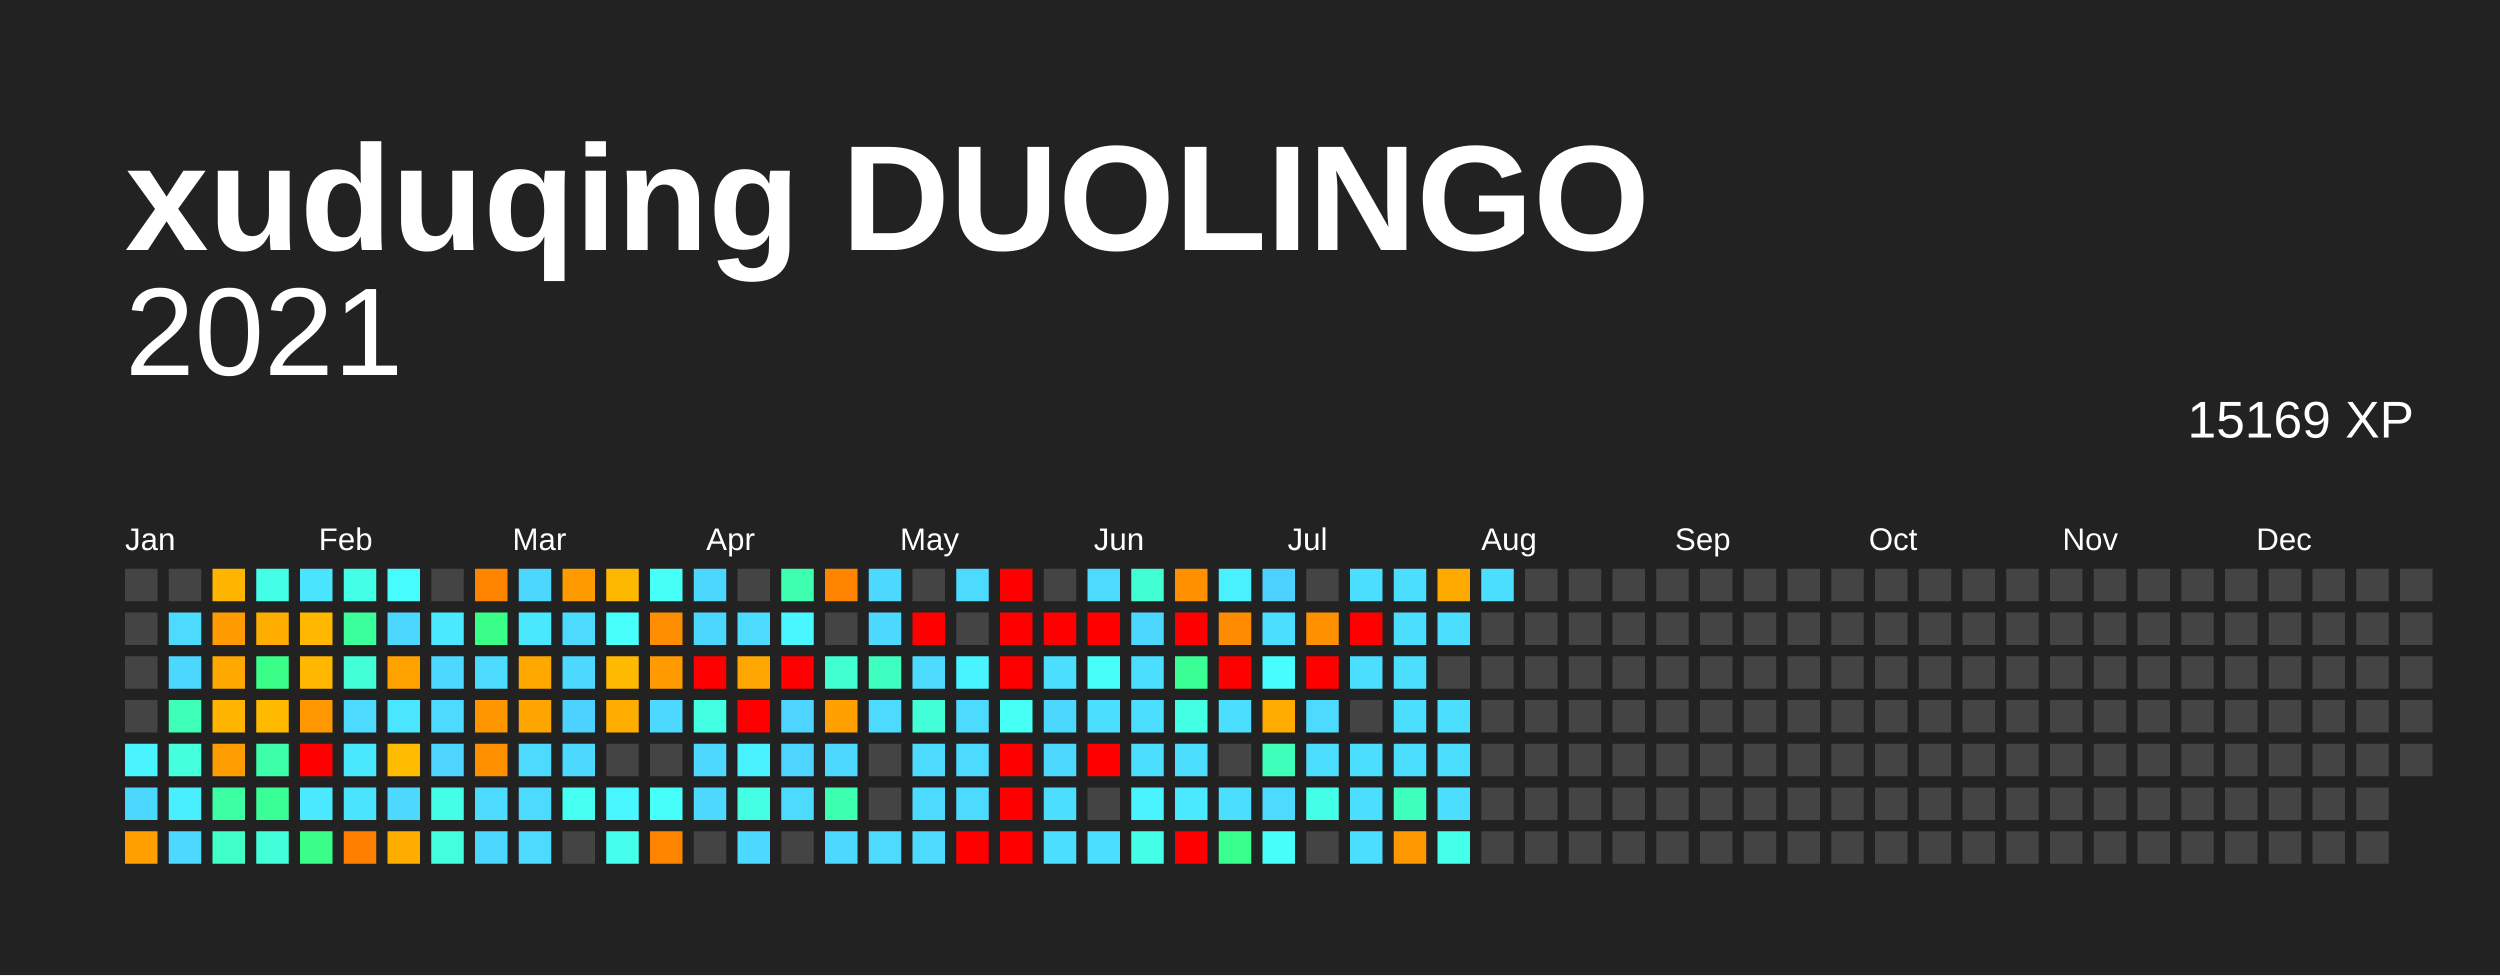
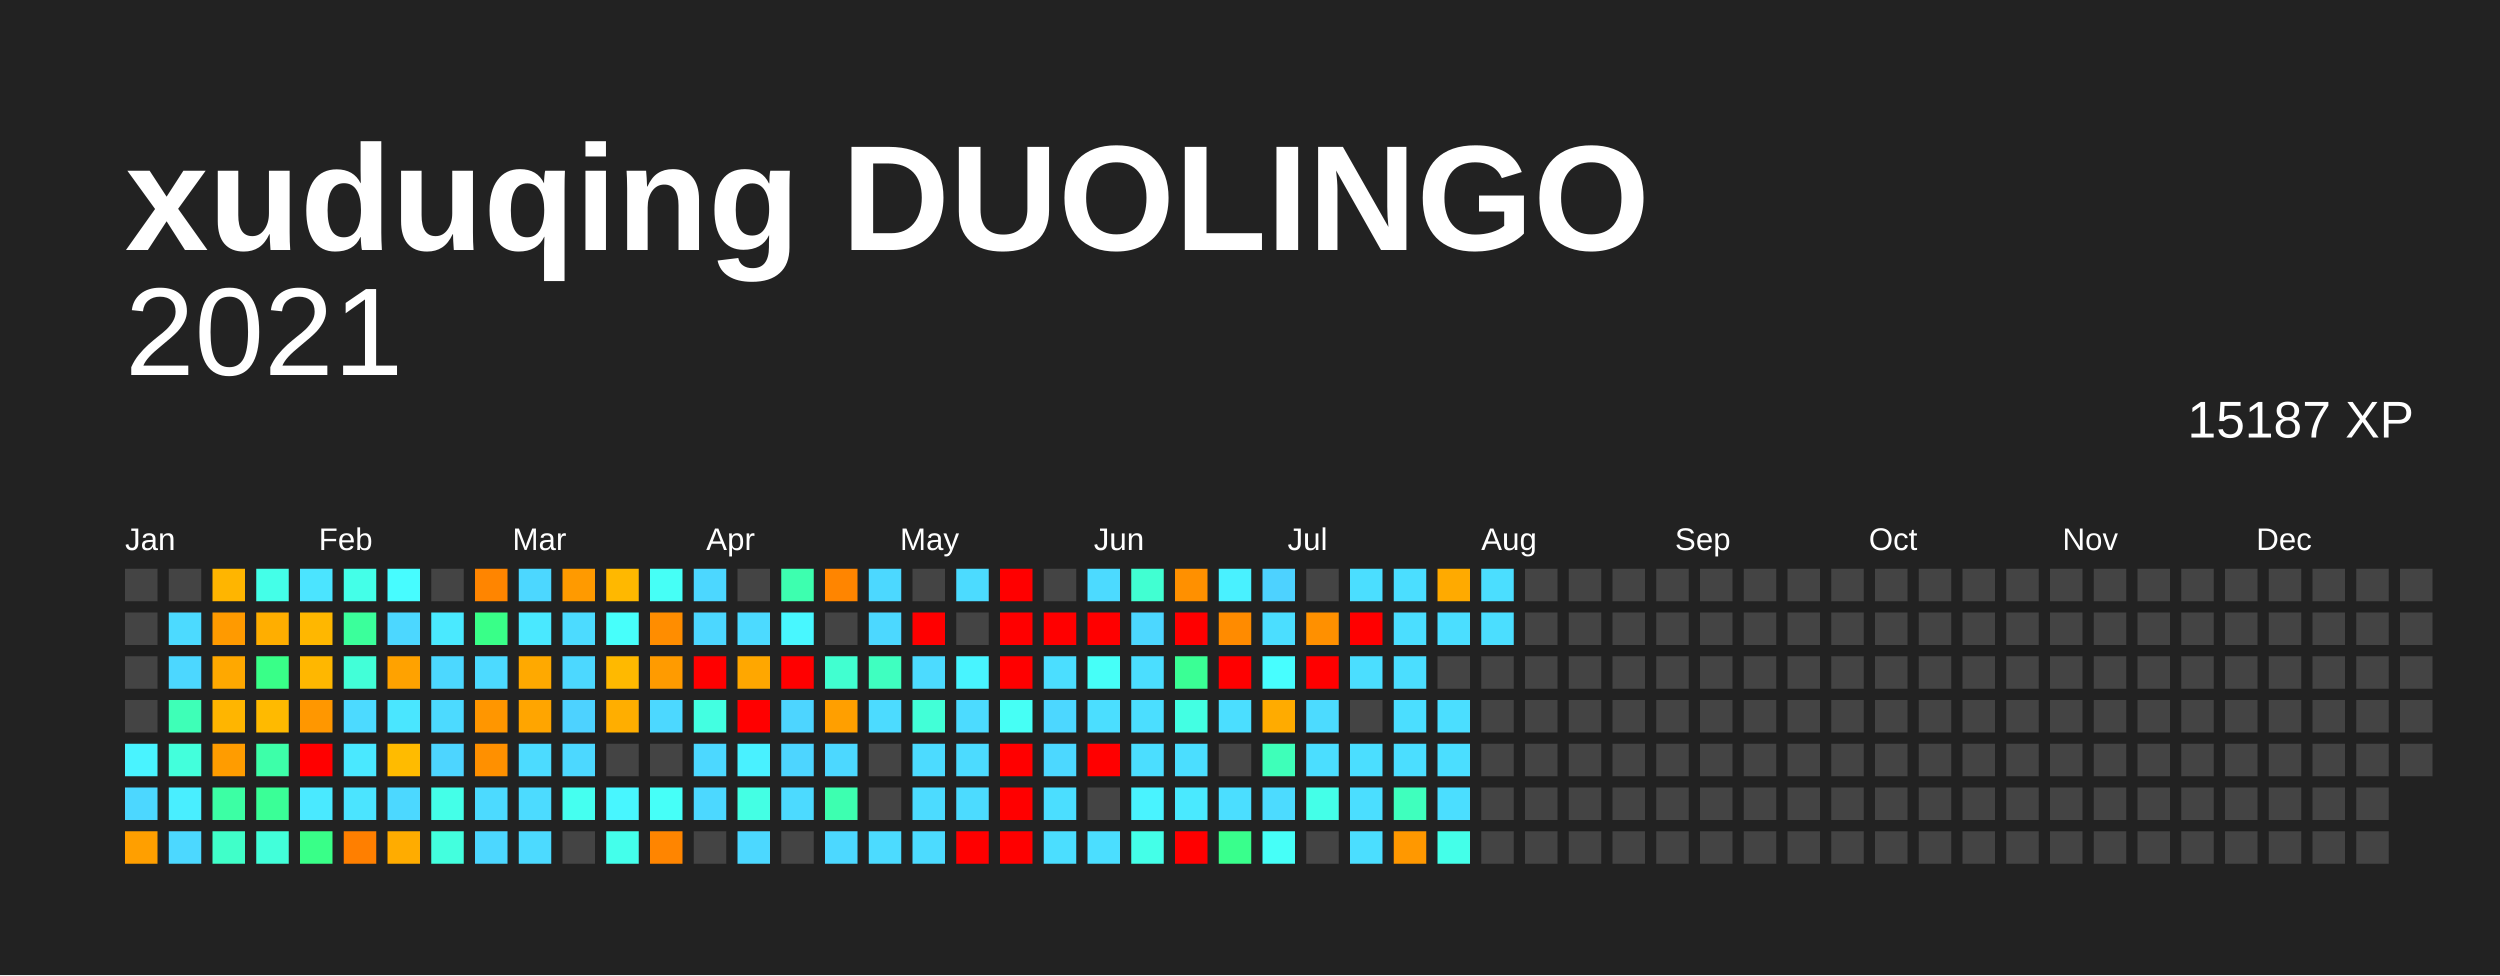
<svg xmlns="http://www.w3.org/2000/svg" baseProfile="full" height="78mm" version="1.1" viewBox="0,0,200,78" width="200mm">
  <defs />
  <rect fill="#222222" height="78" width="200" x="0" y="0" />
  <text fill="#FFFFFF" style="font-size:12px; font-family:Arial; font-weight:bold;" x="10" y="20">xuduqing DUOLINGO</text>
  <text alignment-baseline="hanging" fill="#FFFFFF" style="font-size:10.0px; font-family:Arial;" x="10" y="30">2021</text>
-   <text alignment-baseline="hanging" fill="#FFFFFF" style="font-size:4.125px; font-family:Arial;" x="175" y="35">15169 XP</text>
+   <text alignment-baseline="hanging" fill="#FFFFFF" style="font-size:4.125px; font-family:Arial;" x="175" y="35">15187 XP</text>
  <text fill="#FFFFFF" style="font-size:2.5px; font-family:Arial" x="10.0" y="44">Jan</text>
  <text fill="#FFFFFF" style="font-size:2.5px; font-family:Arial" x="25.5" y="44">Feb</text>
  <text fill="#FFFFFF" style="font-size:2.5px; font-family:Arial" x="41.0" y="44">Mar</text>
  <text fill="#FFFFFF" style="font-size:2.5px; font-family:Arial" x="56.5" y="44">Apr</text>
  <text fill="#FFFFFF" style="font-size:2.5px; font-family:Arial" x="72.0" y="44">May</text>
  <text fill="#FFFFFF" style="font-size:2.5px; font-family:Arial" x="87.5" y="44">Jun</text>
  <text fill="#FFFFFF" style="font-size:2.5px; font-family:Arial" x="103.0" y="44">Jul</text>
  <text fill="#FFFFFF" style="font-size:2.5px; font-family:Arial" x="118.5" y="44">Aug</text>
  <text fill="#FFFFFF" style="font-size:2.5px; font-family:Arial" x="134.0" y="44">Sep</text>
  <text fill="#FFFFFF" style="font-size:2.5px; font-family:Arial" x="149.5" y="44">Oct</text>
  <text fill="#FFFFFF" style="font-size:2.5px; font-family:Arial" x="165.0" y="44">Nov</text>
  <text fill="#FFFFFF" style="font-size:2.5px; font-family:Arial" x="180.5" y="44">Dec</text>
  <rect fill="#444444" height="2.6" width="2.6" x="10.0" y="45.5" />
  <rect fill="#444444" height="2.6" width="2.6" x="10.0" y="49.0" />
  <rect fill="#444444" height="2.6" width="2.6" x="10.0" y="52.5" />
  <rect fill="#444444" height="2.6" width="2.6" x="10.0" y="56.0" />
  <rect fill="#49f3ff" height="2.6" width="2.6" x="10.0" y="59.5" />
  <rect fill="#4cd7ff" height="2.6" width="2.6" x="10.0" y="63.0" />
  <rect fill="#ff9f00" height="2.6" width="2.6" x="10.0" y="66.5" />
  <rect fill="#444444" height="2.6" width="2.6" x="13.5" y="45.5" />
  <rect fill="#4cdaff" height="2.6" width="2.6" x="13.5" y="49.0" />
  <rect fill="#4cd7ff" height="2.6" width="2.6" x="13.5" y="52.5" />
  <rect fill="#3effb7" height="2.6" width="2.6" x="13.5" y="56.0" />
  <rect fill="#43ffdc" height="2.6" width="2.6" x="13.5" y="59.5" />
  <rect fill="#49eeff" height="2.6" width="2.6" x="13.5" y="63.0" />
  <rect fill="#4cd8ff" height="2.6" width="2.6" x="13.5" y="66.5" />
  <rect fill="#ffb500" height="2.6" width="2.6" x="17.0" y="45.5" />
  <rect fill="#ff9a00" height="2.6" width="2.6" x="17.0" y="49.0" />
  <rect fill="#ffa800" height="2.6" width="2.6" x="17.0" y="52.5" />
  <rect fill="#ffb500" height="2.6" width="2.6" x="17.0" y="56.0" />
  <rect fill="#ff9c00" height="2.6" width="2.6" x="17.0" y="59.5" />
  <rect fill="#3cffa4" height="2.6" width="2.6" x="17.0" y="63.0" />
  <rect fill="#40ffc9" height="2.6" width="2.6" x="17.0" y="66.5" />
  <rect fill="#44ffe8" height="2.6" width="2.6" x="20.5" y="45.5" />
  <rect fill="#ffae00" height="2.6" width="2.6" x="20.5" y="49.0" />
  <rect fill="#39ff88" height="2.6" width="2.6" x="20.5" y="52.5" />
  <rect fill="#ffba00" height="2.6" width="2.6" x="20.5" y="56.0" />
  <rect fill="#3dffa9" height="2.6" width="2.6" x="20.5" y="59.5" />
  <rect fill="#3aff97" height="2.6" width="2.6" x="20.5" y="63.0" />
  <rect fill="#42ffda" height="2.6" width="2.6" x="20.5" y="66.5" />
  <rect fill="#4be4ff" height="2.6" width="2.6" x="24.0" y="45.5" />
  <rect fill="#ffb700" height="2.6" width="2.6" x="24.0" y="49.0" />
  <rect fill="#ffb700" height="2.6" width="2.6" x="24.0" y="52.5" />
  <rect fill="#ff9700" height="2.6" width="2.6" x="24.0" y="56.0" />
  <rect fill="red" height="2.6" width="2.6" x="24.0" y="59.5" />
  <rect fill="#4ae9ff" height="2.6" width="2.6" x="24.0" y="63.0" />
  <rect fill="#39ff88" height="2.6" width="2.6" x="24.0" y="66.5" />
  <rect fill="#44ffe8" height="2.6" width="2.6" x="27.5" y="45.5" />
  <rect fill="#3bff9b" height="2.6" width="2.6" x="27.5" y="49.0" />
  <rect fill="#42ffd8" height="2.6" width="2.6" x="27.5" y="52.5" />
  <rect fill="#4cdaff" height="2.6" width="2.6" x="27.5" y="56.0" />
  <rect fill="#4ae8ff" height="2.6" width="2.6" x="27.5" y="59.5" />
  <rect fill="#4be4ff" height="2.6" width="2.6" x="27.5" y="63.0" />
  <rect fill="#ff7f00" height="2.6" width="2.6" x="27.5" y="66.5" />
  <rect fill="#47fcff" height="2.6" width="2.6" x="31.0" y="45.5" />
  <rect fill="#4cd7ff" height="2.6" width="2.6" x="31.0" y="49.0" />
  <rect fill="#ffa200" height="2.6" width="2.6" x="31.0" y="52.5" />
  <rect fill="#4ae6ff" height="2.6" width="2.6" x="31.0" y="56.0" />
  <rect fill="#ffbb00" height="2.6" width="2.6" x="31.0" y="59.5" />
  <rect fill="#4cd8ff" height="2.6" width="2.6" x="31.0" y="63.0" />
  <rect fill="#ffac00" height="2.6" width="2.6" x="31.0" y="66.5" />
  <rect fill="#444444" height="2.6" width="2.6" x="34.5" y="45.5" />
  <rect fill="#4ae9ff" height="2.6" width="2.6" x="34.5" y="49.0" />
  <rect fill="#4cd8ff" height="2.6" width="2.6" x="34.5" y="52.5" />
  <rect fill="#4cdaff" height="2.6" width="2.6" x="34.5" y="56.0" />
  <rect fill="#4dd5ff" height="2.6" width="2.6" x="34.5" y="59.5" />
  <rect fill="#44ffe8" height="2.6" width="2.6" x="34.5" y="63.0" />
  <rect fill="#43ffde" height="2.6" width="2.6" x="34.5" y="66.5" />
  <rect fill="#ff8500" height="2.6" width="2.6" x="38.0" y="45.5" />
  <rect fill="#39ff88" height="2.6" width="2.6" x="38.0" y="49.0" />
  <rect fill="#4cdaff" height="2.6" width="2.6" x="38.0" y="52.5" />
  <rect fill="#ff9600" height="2.6" width="2.6" x="38.0" y="56.0" />
  <rect fill="#ff9000" height="2.6" width="2.6" x="38.0" y="59.5" />
  <rect fill="#4cdaff" height="2.6" width="2.6" x="38.0" y="63.0" />
  <rect fill="#4cd7ff" height="2.6" width="2.6" x="38.0" y="66.5" />
  <rect fill="#4cd7ff" height="2.6" width="2.6" x="41.5" y="45.5" />
  <rect fill="#4ae8ff" height="2.6" width="2.6" x="41.5" y="49.0" />
  <rect fill="#ffa900" height="2.6" width="2.6" x="41.5" y="52.5" />
  <rect fill="#ffa500" height="2.6" width="2.6" x="41.5" y="56.0" />
  <rect fill="#4cdbff" height="2.6" width="2.6" x="41.5" y="59.5" />
  <rect fill="#4cdbff" height="2.6" width="2.6" x="41.5" y="63.0" />
  <rect fill="#4cdaff" height="2.6" width="2.6" x="41.5" y="66.5" />
  <rect fill="#ff9a00" height="2.6" width="2.6" x="45.0" y="45.5" />
  <rect fill="#4cdbff" height="2.6" width="2.6" x="45.0" y="49.0" />
  <rect fill="#4cd8ff" height="2.6" width="2.6" x="45.0" y="52.5" />
  <rect fill="#4dd2ff" height="2.6" width="2.6" x="45.0" y="56.0" />
  <rect fill="#4cd8ff" height="2.6" width="2.6" x="45.0" y="59.5" />
  <rect fill="#45fff0" height="2.6" width="2.6" x="45.0" y="63.0" />
  <rect fill="#444444" height="2.6" width="2.6" x="45.0" y="66.5" />
  <rect fill="#ffb800" height="2.6" width="2.6" x="48.5" y="45.5" />
  <rect fill="#47fffb" height="2.6" width="2.6" x="48.5" y="49.0" />
  <rect fill="#ffb900" height="2.6" width="2.6" x="48.5" y="52.5" />
  <rect fill="#ffae00" height="2.6" width="2.6" x="48.5" y="56.0" />
  <rect fill="#444444" height="2.6" width="2.6" x="48.5" y="59.5" />
  <rect fill="#48f6ff" height="2.6" width="2.6" x="48.5" y="63.0" />
  <rect fill="#44ffeb" height="2.6" width="2.6" x="48.5" y="66.5" />
  <rect fill="#46fff6" height="2.6" width="2.6" x="52.0" y="45.5" />
  <rect fill="#ff8d00" height="2.6" width="2.6" x="52.0" y="49.0" />
  <rect fill="#ff9b00" height="2.6" width="2.6" x="52.0" y="52.5" />
  <rect fill="#4cd8ff" height="2.6" width="2.6" x="52.0" y="56.0" />
  <rect fill="#444444" height="2.6" width="2.6" x="52.0" y="59.5" />
  <rect fill="#46fff8" height="2.6" width="2.6" x="52.0" y="63.0" />
  <rect fill="#ff8500" height="2.6" width="2.6" x="52.0" y="66.5" />
  <rect fill="#4cd7ff" height="2.6" width="2.6" x="55.5" y="45.5" />
  <rect fill="#4cd7ff" height="2.6" width="2.6" x="55.5" y="49.0" />
  <rect fill="red" height="2.6" width="2.6" x="55.5" y="52.5" />
  <rect fill="#43ffe1" height="2.6" width="2.6" x="55.5" y="56.0" />
  <rect fill="#4cd8ff" height="2.6" width="2.6" x="55.5" y="59.5" />
  <rect fill="#4cd8ff" height="2.6" width="2.6" x="55.5" y="63.0" />
  <rect fill="#444444" height="2.6" width="2.6" x="55.5" y="66.5" />
  <rect fill="#444444" height="2.6" width="2.6" x="59.0" y="45.5" />
  <rect fill="#4cdaff" height="2.6" width="2.6" x="59.0" y="49.0" />
  <rect fill="#ffa700" height="2.6" width="2.6" x="59.0" y="52.5" />
  <rect fill="red" height="2.6" width="2.6" x="59.0" y="56.0" />
  <rect fill="#49f1ff" height="2.6" width="2.6" x="59.0" y="59.5" />
  <rect fill="#44ffe4" height="2.6" width="2.6" x="59.0" y="63.0" />
  <rect fill="#4cd8ff" height="2.6" width="2.6" x="59.0" y="66.5" />
  <rect fill="#3dffaf" height="2.6" width="2.6" x="62.5" y="45.5" />
  <rect fill="#48f7ff" height="2.6" width="2.6" x="62.5" y="49.0" />
  <rect fill="red" height="2.6" width="2.6" x="62.5" y="52.5" />
  <rect fill="#4dd5ff" height="2.6" width="2.6" x="62.5" y="56.0" />
  <rect fill="#4dd5ff" height="2.6" width="2.6" x="62.5" y="59.5" />
  <rect fill="#4cdaff" height="2.6" width="2.6" x="62.5" y="63.0" />
  <rect fill="#444444" height="2.6" width="2.6" x="62.5" y="66.5" />
  <rect fill="#ff8500" height="2.6" width="2.6" x="66.0" y="45.5" />
  <rect fill="#444444" height="2.6" width="2.6" x="66.0" y="49.0" />
  <rect fill="#41ffd0" height="2.6" width="2.6" x="66.0" y="52.5" />
  <rect fill="#ff9f00" height="2.6" width="2.6" x="66.0" y="56.0" />
  <rect fill="#4cd8ff" height="2.6" width="2.6" x="66.0" y="59.5" />
  <rect fill="#3dffb0" height="2.6" width="2.6" x="66.0" y="63.0" />
  <rect fill="#4cd8ff" height="2.6" width="2.6" x="66.0" y="66.5" />
  <rect fill="#4cd8ff" height="2.6" width="2.6" x="69.5" y="45.5" />
  <rect fill="#4cd8ff" height="2.6" width="2.6" x="69.5" y="49.0" />
  <rect fill="#3fffc0" height="2.6" width="2.6" x="69.5" y="52.5" />
  <rect fill="#4cdbff" height="2.6" width="2.6" x="69.5" y="56.0" />
  <rect fill="#444444" height="2.6" width="2.6" x="69.5" y="59.5" />
  <rect fill="#444444" height="2.6" width="2.6" x="69.5" y="63.0" />
  <rect fill="#4cdbff" height="2.6" width="2.6" x="69.5" y="66.5" />
  <rect fill="#444444" height="2.6" width="2.6" x="73.0" y="45.5" />
  <rect fill="red" height="2.6" width="2.6" x="73.0" y="49.0" />
  <rect fill="#4cdbff" height="2.6" width="2.6" x="73.0" y="52.5" />
  <rect fill="#42ffd7" height="2.6" width="2.6" x="73.0" y="56.0" />
  <rect fill="#4cdbff" height="2.6" width="2.6" x="73.0" y="59.5" />
  <rect fill="#4cdbff" height="2.6" width="2.6" x="73.0" y="63.0" />
  <rect fill="#4cdbff" height="2.6" width="2.6" x="73.0" y="66.5" />
  <rect fill="#4cdbff" height="2.6" width="2.6" x="76.5" y="45.5" />
  <rect fill="#444444" height="2.6" width="2.6" x="76.5" y="49.0" />
  <rect fill="#48f4ff" height="2.6" width="2.6" x="76.5" y="52.5" />
  <rect fill="#4cdbff" height="2.6" width="2.6" x="76.5" y="56.0" />
  <rect fill="#4cdbff" height="2.6" width="2.6" x="76.5" y="59.5" />
  <rect fill="#4cdbff" height="2.6" width="2.6" x="76.5" y="63.0" />
  <rect fill="red" height="2.6" width="2.6" x="76.5" y="66.5" />
  <rect fill="red" height="2.6" width="2.6" x="80.0" y="45.5" />
  <rect fill="red" height="2.6" width="2.6" x="80.0" y="49.0" />
  <rect fill="red" height="2.6" width="2.6" x="80.0" y="52.5" />
  <rect fill="#46fff5" height="2.6" width="2.6" x="80.0" y="56.0" />
  <rect fill="red" height="2.6" width="2.6" x="80.0" y="59.5" />
  <rect fill="red" height="2.6" width="2.6" x="80.0" y="63.0" />
  <rect fill="red" height="2.6" width="2.6" x="80.0" y="66.5" />
  <rect fill="#444444" height="2.6" width="2.6" x="83.5" y="45.5" />
  <rect fill="red" height="2.6" width="2.6" x="83.5" y="49.0" />
  <rect fill="#4bdeff" height="2.6" width="2.6" x="83.5" y="52.5" />
  <rect fill="#4cd7ff" height="2.6" width="2.6" x="83.5" y="56.0" />
  <rect fill="#4cd8ff" height="2.6" width="2.6" x="83.5" y="59.5" />
  <rect fill="#4bdeff" height="2.6" width="2.6" x="83.5" y="63.0" />
  <rect fill="#4bdeff" height="2.6" width="2.6" x="83.5" y="66.5" />
  <rect fill="#4cdaff" height="2.6" width="2.6" x="87.0" y="45.5" />
  <rect fill="red" height="2.6" width="2.6" x="87.0" y="49.0" />
  <rect fill="#46fff8" height="2.6" width="2.6" x="87.0" y="52.5" />
  <rect fill="#4bdeff" height="2.6" width="2.6" x="87.0" y="56.0" />
  <rect fill="red" height="2.6" width="2.6" x="87.0" y="59.5" />
  <rect fill="#444444" height="2.6" width="2.6" x="87.0" y="63.0" />
  <rect fill="#4bdeff" height="2.6" width="2.6" x="87.0" y="66.5" />
  <rect fill="#41ffd2" height="2.6" width="2.6" x="90.5" y="45.5" />
  <rect fill="#4cd7ff" height="2.6" width="2.6" x="90.5" y="49.0" />
  <rect fill="#4bdeff" height="2.6" width="2.6" x="90.5" y="52.5" />
  <rect fill="#4bdeff" height="2.6" width="2.6" x="90.5" y="56.0" />
  <rect fill="#4bdeff" height="2.6" width="2.6" x="90.5" y="59.5" />
  <rect fill="#49f3ff" height="2.6" width="2.6" x="90.5" y="63.0" />
  <rect fill="#44ffe8" height="2.6" width="2.6" x="90.5" y="66.5" />
  <rect fill="#ff9000" height="2.6" width="2.6" x="94.0" y="45.5" />
  <rect fill="red" height="2.6" width="2.6" x="94.0" y="49.0" />
  <rect fill="#3aff95" height="2.6" width="2.6" x="94.0" y="52.5" />
  <rect fill="#43ffe3" height="2.6" width="2.6" x="94.0" y="56.0" />
  <rect fill="#4bdeff" height="2.6" width="2.6" x="94.0" y="59.5" />
  <rect fill="#4ae9ff" height="2.6" width="2.6" x="94.0" y="63.0" />
  <rect fill="red" height="2.6" width="2.6" x="94.0" y="66.5" />
  <rect fill="#49f1ff" height="2.6" width="2.6" x="97.5" y="45.5" />
  <rect fill="#ff8b00" height="2.6" width="2.6" x="97.5" y="49.0" />
  <rect fill="red" height="2.6" width="2.6" x="97.5" y="52.5" />
  <rect fill="#4bdeff" height="2.6" width="2.6" x="97.5" y="56.0" />
  <rect fill="#444444" height="2.6" width="2.6" x="97.5" y="59.5" />
  <rect fill="#4bdeff" height="2.6" width="2.6" x="97.5" y="63.0" />
  <rect fill="#39ff8c" height="2.6" width="2.6" x="97.5" y="66.5" />
  <rect fill="#4dd2ff" height="2.6" width="2.6" x="101.0" y="45.5" />
  <rect fill="#4bdeff" height="2.6" width="2.6" x="101.0" y="49.0" />
  <rect fill="#47feff" height="2.6" width="2.6" x="101.0" y="52.5" />
  <rect fill="#ffab00" height="2.6" width="2.6" x="101.0" y="56.0" />
  <rect fill="#3effb9" height="2.6" width="2.6" x="101.0" y="59.5" />
  <rect fill="#4cdbff" height="2.6" width="2.6" x="101.0" y="63.0" />
  <rect fill="#46fff8" height="2.6" width="2.6" x="101.0" y="66.5" />
  <rect fill="#444444" height="2.6" width="2.6" x="104.5" y="45.5" />
  <rect fill="#ff9000" height="2.6" width="2.6" x="104.5" y="49.0" />
  <rect fill="red" height="2.6" width="2.6" x="104.5" y="52.5" />
  <rect fill="#4cdbff" height="2.6" width="2.6" x="104.5" y="56.0" />
  <rect fill="#4bdeff" height="2.6" width="2.6" x="104.5" y="59.5" />
  <rect fill="#44ffe8" height="2.6" width="2.6" x="104.5" y="63.0" />
  <rect fill="#444444" height="2.6" width="2.6" x="104.5" y="66.5" />
  <rect fill="#4bdeff" height="2.6" width="2.6" x="108.0" y="45.5" />
  <rect fill="red" height="2.6" width="2.6" x="108.0" y="49.0" />
  <rect fill="#4bdeff" height="2.6" width="2.6" x="108.0" y="52.5" />
  <rect fill="#444444" height="2.6" width="2.6" x="108.0" y="56.0" />
  <rect fill="#4bdeff" height="2.6" width="2.6" x="108.0" y="59.5" />
  <rect fill="#4bdeff" height="2.6" width="2.6" x="108.0" y="63.0" />
  <rect fill="#4bdeff" height="2.6" width="2.6" x="108.0" y="66.5" />
  <rect fill="#4bdeff" height="2.6" width="2.6" x="111.5" y="45.5" />
  <rect fill="#4bdeff" height="2.6" width="2.6" x="111.5" y="49.0" />
  <rect fill="#4bdeff" height="2.6" width="2.6" x="111.5" y="52.5" />
  <rect fill="#4bdeff" height="2.6" width="2.6" x="111.5" y="56.0" />
  <rect fill="#4bdeff" height="2.6" width="2.6" x="111.5" y="59.5" />
  <rect fill="#3fffbd" height="2.6" width="2.6" x="111.5" y="63.0" />
  <rect fill="#ff9800" height="2.6" width="2.6" x="111.5" y="66.5" />
  <rect fill="#ffaa00" height="2.6" width="2.6" x="115.0" y="45.5" />
  <rect fill="#4bdeff" height="2.6" width="2.6" x="115.0" y="49.0" />
  <rect fill="#444444" height="2.6" width="2.6" x="115.0" y="52.5" />
  <rect fill="#4bdeff" height="2.6" width="2.6" x="115.0" y="56.0" />
  <rect fill="#4bdeff" height="2.6" width="2.6" x="115.0" y="59.5" />
  <rect fill="#4bdeff" height="2.6" width="2.6" x="115.0" y="63.0" />
  <rect fill="#44ffe9" height="2.6" width="2.6" x="115.0" y="66.5" />
  <rect fill="#4bdeff" height="2.6" width="2.6" x="118.5" y="45.5" />
-   <rect fill="#444444" height="2.6" width="2.6" x="118.5" y="49.0" />
+   <rect fill="#4bdeff" height="2.6" width="2.6" x="118.5" y="49.0" />
  <rect fill="#444444" height="2.6" width="2.6" x="118.5" y="52.5" />
  <rect fill="#444444" height="2.6" width="2.6" x="118.5" y="56.0" />
  <rect fill="#444444" height="2.6" width="2.6" x="118.5" y="59.5" />
  <rect fill="#444444" height="2.6" width="2.6" x="118.5" y="63.0" />
  <rect fill="#444444" height="2.6" width="2.6" x="118.5" y="66.5" />
  <rect fill="#444444" height="2.6" width="2.6" x="122.0" y="45.5" />
  <rect fill="#444444" height="2.6" width="2.6" x="122.0" y="49.0" />
  <rect fill="#444444" height="2.6" width="2.6" x="122.0" y="52.5" />
  <rect fill="#444444" height="2.6" width="2.6" x="122.0" y="56.0" />
  <rect fill="#444444" height="2.6" width="2.6" x="122.0" y="59.5" />
  <rect fill="#444444" height="2.6" width="2.6" x="122.0" y="63.0" />
  <rect fill="#444444" height="2.6" width="2.6" x="122.0" y="66.5" />
  <rect fill="#444444" height="2.6" width="2.6" x="125.5" y="45.5" />
  <rect fill="#444444" height="2.6" width="2.6" x="125.5" y="49.0" />
  <rect fill="#444444" height="2.6" width="2.6" x="125.5" y="52.5" />
  <rect fill="#444444" height="2.6" width="2.6" x="125.5" y="56.0" />
  <rect fill="#444444" height="2.6" width="2.6" x="125.5" y="59.5" />
  <rect fill="#444444" height="2.6" width="2.6" x="125.5" y="63.0" />
  <rect fill="#444444" height="2.6" width="2.6" x="125.5" y="66.5" />
  <rect fill="#444444" height="2.6" width="2.6" x="129.0" y="45.5" />
  <rect fill="#444444" height="2.6" width="2.6" x="129.0" y="49.0" />
  <rect fill="#444444" height="2.6" width="2.6" x="129.0" y="52.5" />
  <rect fill="#444444" height="2.6" width="2.6" x="129.0" y="56.0" />
  <rect fill="#444444" height="2.6" width="2.6" x="129.0" y="59.5" />
  <rect fill="#444444" height="2.6" width="2.6" x="129.0" y="63.0" />
  <rect fill="#444444" height="2.6" width="2.6" x="129.0" y="66.5" />
  <rect fill="#444444" height="2.6" width="2.6" x="132.5" y="45.5" />
  <rect fill="#444444" height="2.6" width="2.6" x="132.5" y="49.0" />
  <rect fill="#444444" height="2.6" width="2.6" x="132.5" y="52.5" />
  <rect fill="#444444" height="2.6" width="2.6" x="132.5" y="56.0" />
  <rect fill="#444444" height="2.6" width="2.6" x="132.5" y="59.5" />
  <rect fill="#444444" height="2.6" width="2.6" x="132.5" y="63.0" />
  <rect fill="#444444" height="2.6" width="2.6" x="132.5" y="66.5" />
  <rect fill="#444444" height="2.6" width="2.6" x="136.0" y="45.5" />
  <rect fill="#444444" height="2.6" width="2.6" x="136.0" y="49.0" />
  <rect fill="#444444" height="2.6" width="2.6" x="136.0" y="52.5" />
  <rect fill="#444444" height="2.6" width="2.6" x="136.0" y="56.0" />
  <rect fill="#444444" height="2.6" width="2.6" x="136.0" y="59.5" />
  <rect fill="#444444" height="2.6" width="2.6" x="136.0" y="63.0" />
  <rect fill="#444444" height="2.6" width="2.6" x="136.0" y="66.5" />
  <rect fill="#444444" height="2.6" width="2.6" x="139.5" y="45.5" />
  <rect fill="#444444" height="2.6" width="2.6" x="139.5" y="49.0" />
  <rect fill="#444444" height="2.6" width="2.6" x="139.5" y="52.5" />
  <rect fill="#444444" height="2.6" width="2.6" x="139.5" y="56.0" />
  <rect fill="#444444" height="2.6" width="2.6" x="139.5" y="59.5" />
  <rect fill="#444444" height="2.6" width="2.6" x="139.5" y="63.0" />
  <rect fill="#444444" height="2.6" width="2.6" x="139.5" y="66.5" />
  <rect fill="#444444" height="2.6" width="2.6" x="143.0" y="45.5" />
  <rect fill="#444444" height="2.6" width="2.6" x="143.0" y="49.0" />
  <rect fill="#444444" height="2.6" width="2.6" x="143.0" y="52.5" />
  <rect fill="#444444" height="2.6" width="2.6" x="143.0" y="56.0" />
  <rect fill="#444444" height="2.6" width="2.6" x="143.0" y="59.5" />
  <rect fill="#444444" height="2.6" width="2.6" x="143.0" y="63.0" />
  <rect fill="#444444" height="2.6" width="2.6" x="143.0" y="66.5" />
  <rect fill="#444444" height="2.6" width="2.6" x="146.5" y="45.5" />
  <rect fill="#444444" height="2.6" width="2.6" x="146.5" y="49.0" />
  <rect fill="#444444" height="2.6" width="2.6" x="146.5" y="52.5" />
  <rect fill="#444444" height="2.6" width="2.6" x="146.5" y="56.0" />
  <rect fill="#444444" height="2.6" width="2.6" x="146.5" y="59.5" />
  <rect fill="#444444" height="2.6" width="2.6" x="146.5" y="63.0" />
  <rect fill="#444444" height="2.6" width="2.6" x="146.5" y="66.5" />
  <rect fill="#444444" height="2.6" width="2.6" x="150.0" y="45.5" />
  <rect fill="#444444" height="2.6" width="2.6" x="150.0" y="49.0" />
  <rect fill="#444444" height="2.6" width="2.6" x="150.0" y="52.5" />
  <rect fill="#444444" height="2.6" width="2.6" x="150.0" y="56.0" />
  <rect fill="#444444" height="2.6" width="2.6" x="150.0" y="59.5" />
  <rect fill="#444444" height="2.6" width="2.6" x="150.0" y="63.0" />
  <rect fill="#444444" height="2.6" width="2.6" x="150.0" y="66.5" />
  <rect fill="#444444" height="2.6" width="2.6" x="153.5" y="45.5" />
  <rect fill="#444444" height="2.6" width="2.6" x="153.5" y="49.0" />
  <rect fill="#444444" height="2.6" width="2.6" x="153.5" y="52.5" />
  <rect fill="#444444" height="2.6" width="2.6" x="153.5" y="56.0" />
  <rect fill="#444444" height="2.6" width="2.6" x="153.5" y="59.5" />
  <rect fill="#444444" height="2.6" width="2.6" x="153.5" y="63.0" />
  <rect fill="#444444" height="2.6" width="2.6" x="153.5" y="66.5" />
  <rect fill="#444444" height="2.6" width="2.6" x="157.0" y="45.5" />
  <rect fill="#444444" height="2.6" width="2.6" x="157.0" y="49.0" />
  <rect fill="#444444" height="2.6" width="2.6" x="157.0" y="52.5" />
  <rect fill="#444444" height="2.6" width="2.6" x="157.0" y="56.0" />
  <rect fill="#444444" height="2.6" width="2.6" x="157.0" y="59.5" />
  <rect fill="#444444" height="2.6" width="2.6" x="157.0" y="63.0" />
  <rect fill="#444444" height="2.6" width="2.6" x="157.0" y="66.5" />
  <rect fill="#444444" height="2.6" width="2.6" x="160.5" y="45.5" />
  <rect fill="#444444" height="2.6" width="2.6" x="160.5" y="49.0" />
  <rect fill="#444444" height="2.6" width="2.6" x="160.5" y="52.5" />
  <rect fill="#444444" height="2.6" width="2.6" x="160.5" y="56.0" />
  <rect fill="#444444" height="2.6" width="2.6" x="160.5" y="59.5" />
  <rect fill="#444444" height="2.6" width="2.6" x="160.5" y="63.0" />
  <rect fill="#444444" height="2.6" width="2.6" x="160.5" y="66.5" />
  <rect fill="#444444" height="2.6" width="2.6" x="164.0" y="45.5" />
  <rect fill="#444444" height="2.6" width="2.6" x="164.0" y="49.0" />
  <rect fill="#444444" height="2.6" width="2.6" x="164.0" y="52.5" />
  <rect fill="#444444" height="2.6" width="2.6" x="164.0" y="56.0" />
  <rect fill="#444444" height="2.6" width="2.6" x="164.0" y="59.5" />
  <rect fill="#444444" height="2.6" width="2.6" x="164.0" y="63.0" />
  <rect fill="#444444" height="2.6" width="2.6" x="164.0" y="66.5" />
  <rect fill="#444444" height="2.6" width="2.6" x="167.5" y="45.5" />
  <rect fill="#444444" height="2.6" width="2.6" x="167.5" y="49.0" />
  <rect fill="#444444" height="2.6" width="2.6" x="167.5" y="52.5" />
  <rect fill="#444444" height="2.6" width="2.6" x="167.5" y="56.0" />
  <rect fill="#444444" height="2.6" width="2.6" x="167.5" y="59.5" />
  <rect fill="#444444" height="2.6" width="2.6" x="167.5" y="63.0" />
  <rect fill="#444444" height="2.6" width="2.6" x="167.5" y="66.5" />
  <rect fill="#444444" height="2.6" width="2.6" x="171.0" y="45.5" />
  <rect fill="#444444" height="2.6" width="2.6" x="171.0" y="49.0" />
  <rect fill="#444444" height="2.6" width="2.6" x="171.0" y="52.5" />
  <rect fill="#444444" height="2.6" width="2.6" x="171.0" y="56.0" />
  <rect fill="#444444" height="2.6" width="2.6" x="171.0" y="59.5" />
  <rect fill="#444444" height="2.6" width="2.6" x="171.0" y="63.0" />
  <rect fill="#444444" height="2.6" width="2.6" x="171.0" y="66.5" />
  <rect fill="#444444" height="2.6" width="2.6" x="174.5" y="45.5" />
  <rect fill="#444444" height="2.6" width="2.6" x="174.5" y="49.0" />
  <rect fill="#444444" height="2.6" width="2.6" x="174.5" y="52.5" />
  <rect fill="#444444" height="2.6" width="2.6" x="174.5" y="56.0" />
  <rect fill="#444444" height="2.6" width="2.6" x="174.5" y="59.5" />
  <rect fill="#444444" height="2.6" width="2.6" x="174.5" y="63.0" />
  <rect fill="#444444" height="2.6" width="2.6" x="174.5" y="66.5" />
  <rect fill="#444444" height="2.6" width="2.6" x="178.0" y="45.5" />
  <rect fill="#444444" height="2.6" width="2.6" x="178.0" y="49.0" />
  <rect fill="#444444" height="2.6" width="2.6" x="178.0" y="52.5" />
  <rect fill="#444444" height="2.6" width="2.6" x="178.0" y="56.0" />
  <rect fill="#444444" height="2.6" width="2.6" x="178.0" y="59.5" />
  <rect fill="#444444" height="2.6" width="2.6" x="178.0" y="63.0" />
  <rect fill="#444444" height="2.6" width="2.6" x="178.0" y="66.5" />
  <rect fill="#444444" height="2.6" width="2.6" x="181.5" y="45.5" />
  <rect fill="#444444" height="2.6" width="2.6" x="181.5" y="49.0" />
  <rect fill="#444444" height="2.6" width="2.6" x="181.5" y="52.5" />
  <rect fill="#444444" height="2.6" width="2.6" x="181.5" y="56.0" />
  <rect fill="#444444" height="2.6" width="2.6" x="181.5" y="59.5" />
  <rect fill="#444444" height="2.6" width="2.6" x="181.5" y="63.0" />
  <rect fill="#444444" height="2.6" width="2.6" x="181.5" y="66.5" />
  <rect fill="#444444" height="2.6" width="2.6" x="185.0" y="45.5" />
  <rect fill="#444444" height="2.6" width="2.6" x="185.0" y="49.0" />
  <rect fill="#444444" height="2.6" width="2.6" x="185.0" y="52.5" />
  <rect fill="#444444" height="2.6" width="2.6" x="185.0" y="56.0" />
  <rect fill="#444444" height="2.6" width="2.6" x="185.0" y="59.5" />
  <rect fill="#444444" height="2.6" width="2.6" x="185.0" y="63.0" />
  <rect fill="#444444" height="2.6" width="2.6" x="185.0" y="66.5" />
  <rect fill="#444444" height="2.6" width="2.6" x="188.5" y="45.5" />
  <rect fill="#444444" height="2.6" width="2.6" x="188.5" y="49.0" />
  <rect fill="#444444" height="2.6" width="2.6" x="188.5" y="52.5" />
  <rect fill="#444444" height="2.6" width="2.6" x="188.5" y="56.0" />
  <rect fill="#444444" height="2.6" width="2.6" x="188.5" y="59.5" />
  <rect fill="#444444" height="2.6" width="2.6" x="188.5" y="63.0" />
  <rect fill="#444444" height="2.6" width="2.6" x="188.5" y="66.5" />
  <rect fill="#444444" height="2.6" width="2.6" x="192.0" y="45.5" />
  <rect fill="#444444" height="2.6" width="2.6" x="192.0" y="49.0" />
  <rect fill="#444444" height="2.6" width="2.6" x="192.0" y="52.5" />
  <rect fill="#444444" height="2.6" width="2.6" x="192.0" y="56.0" />
  <rect fill="#444444" height="2.6" width="2.6" x="192.0" y="59.5" />
</svg>
